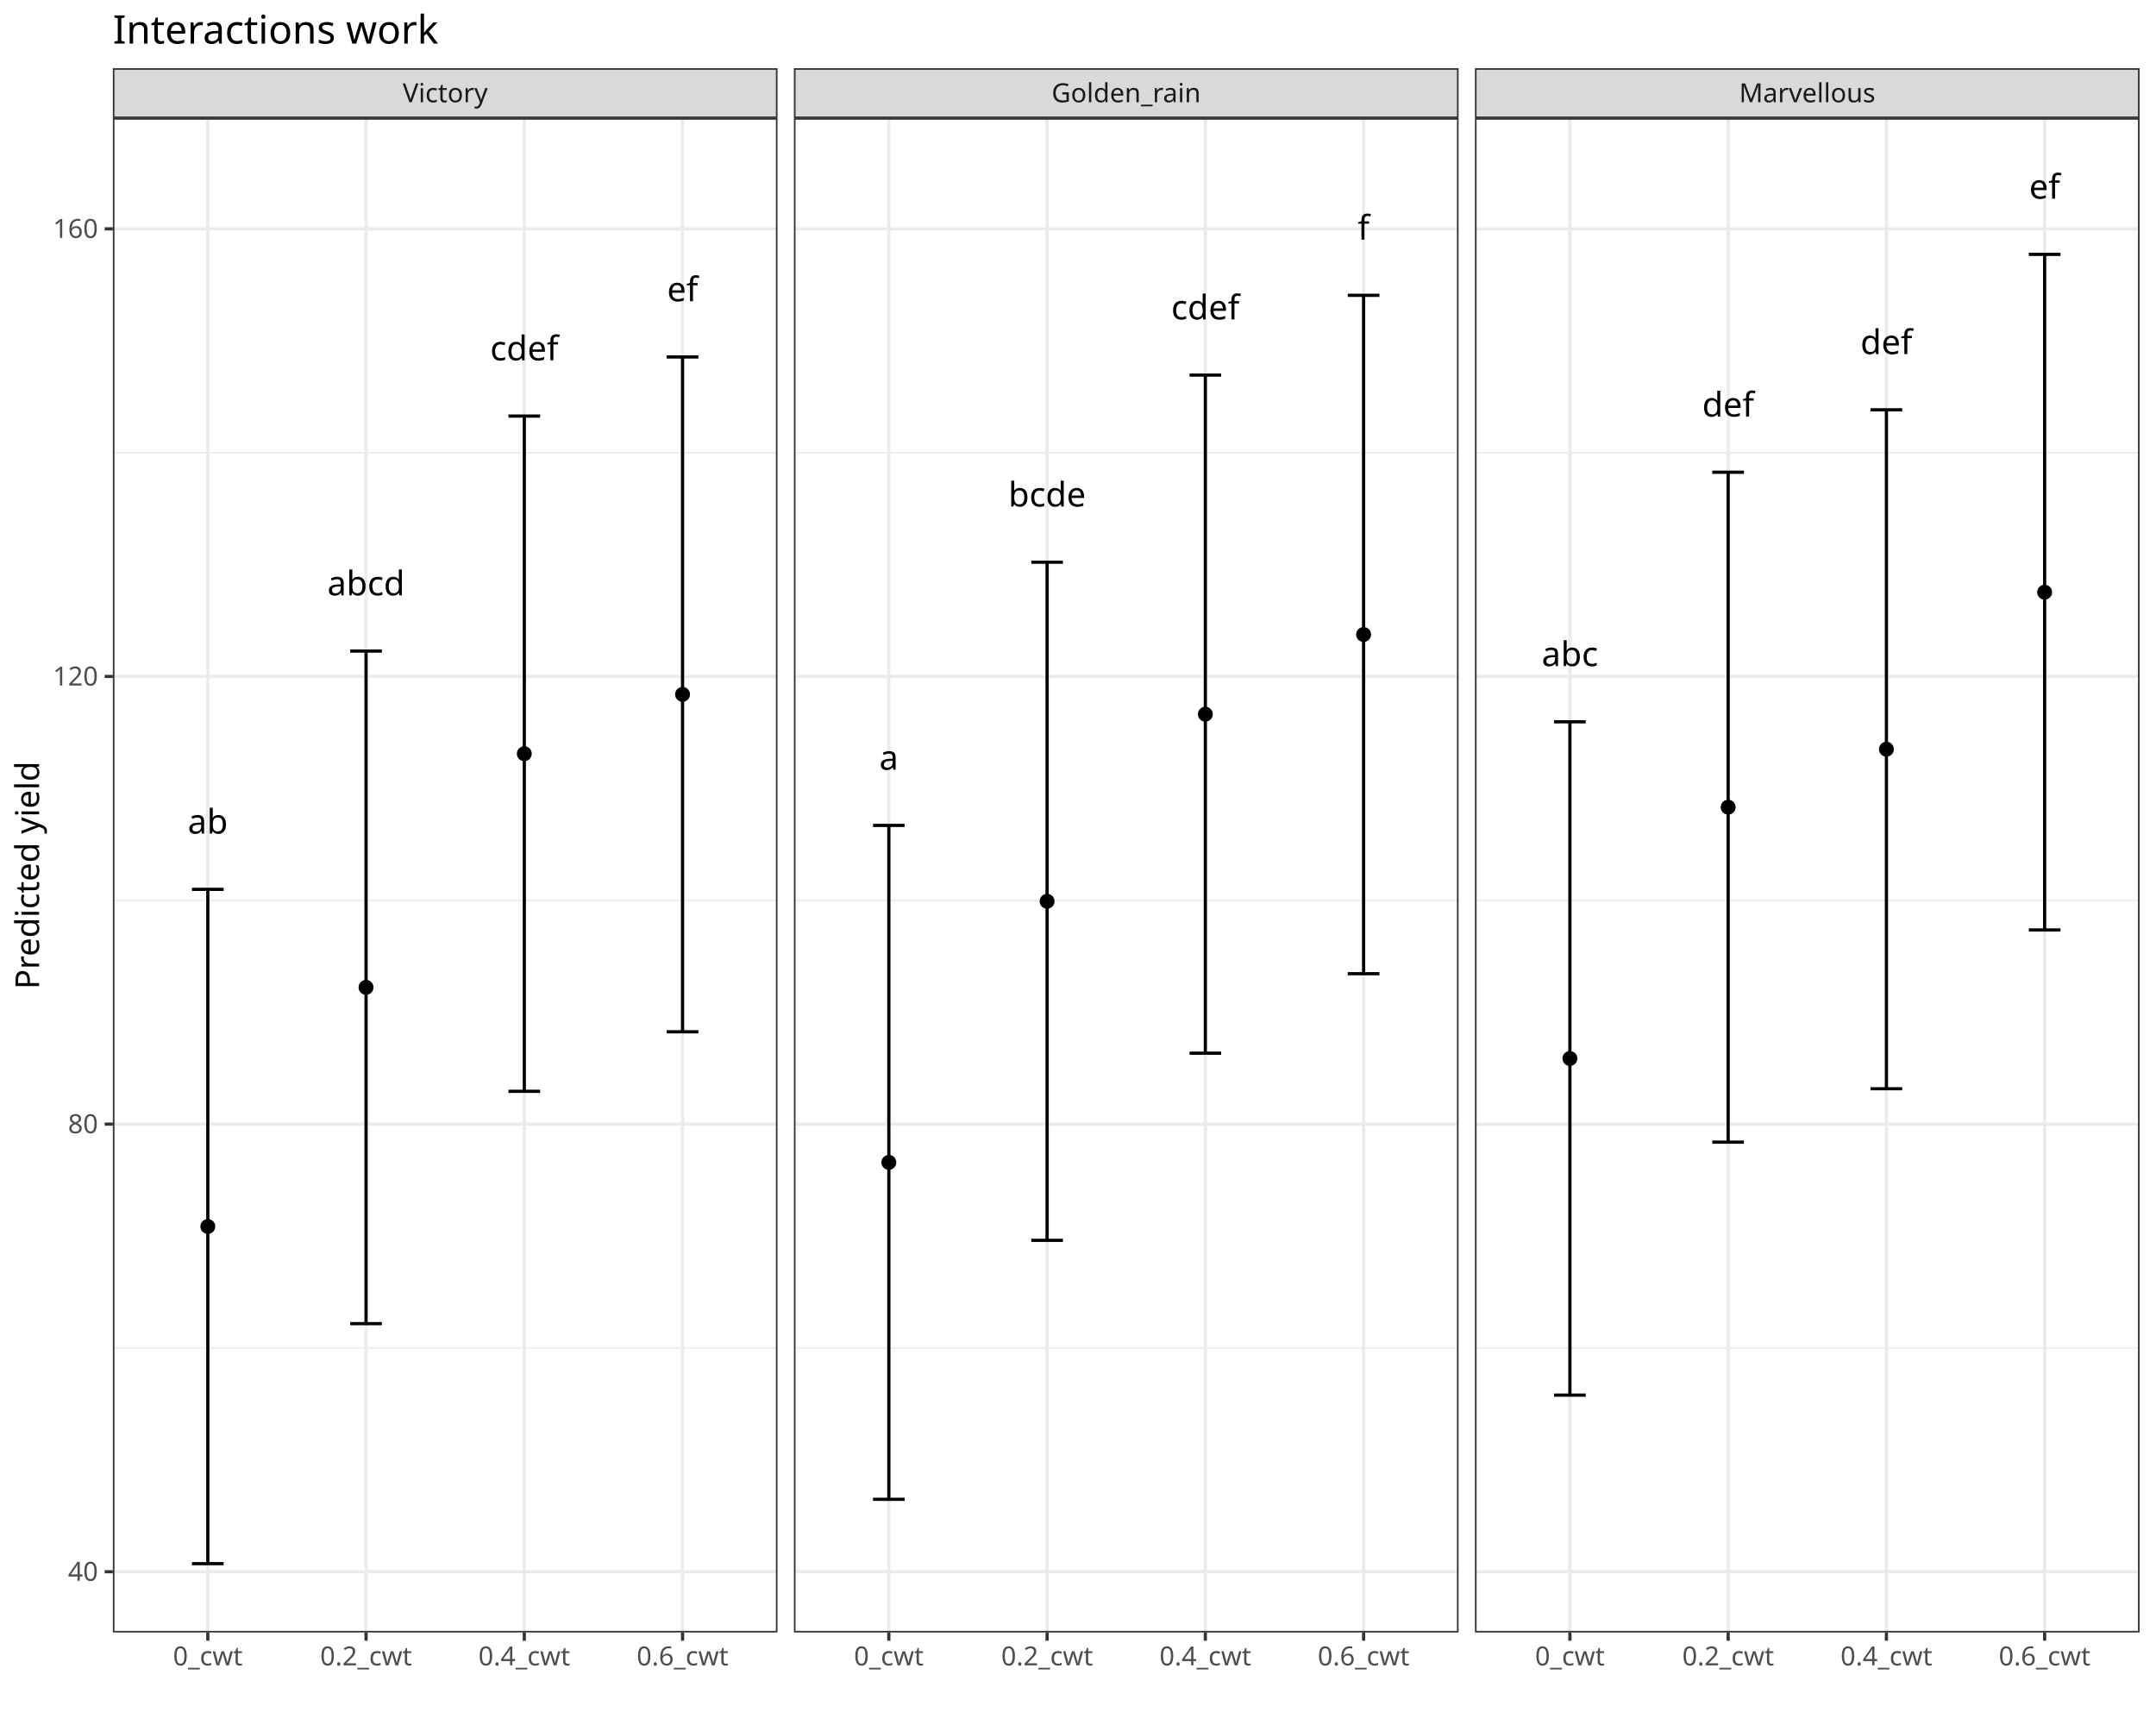
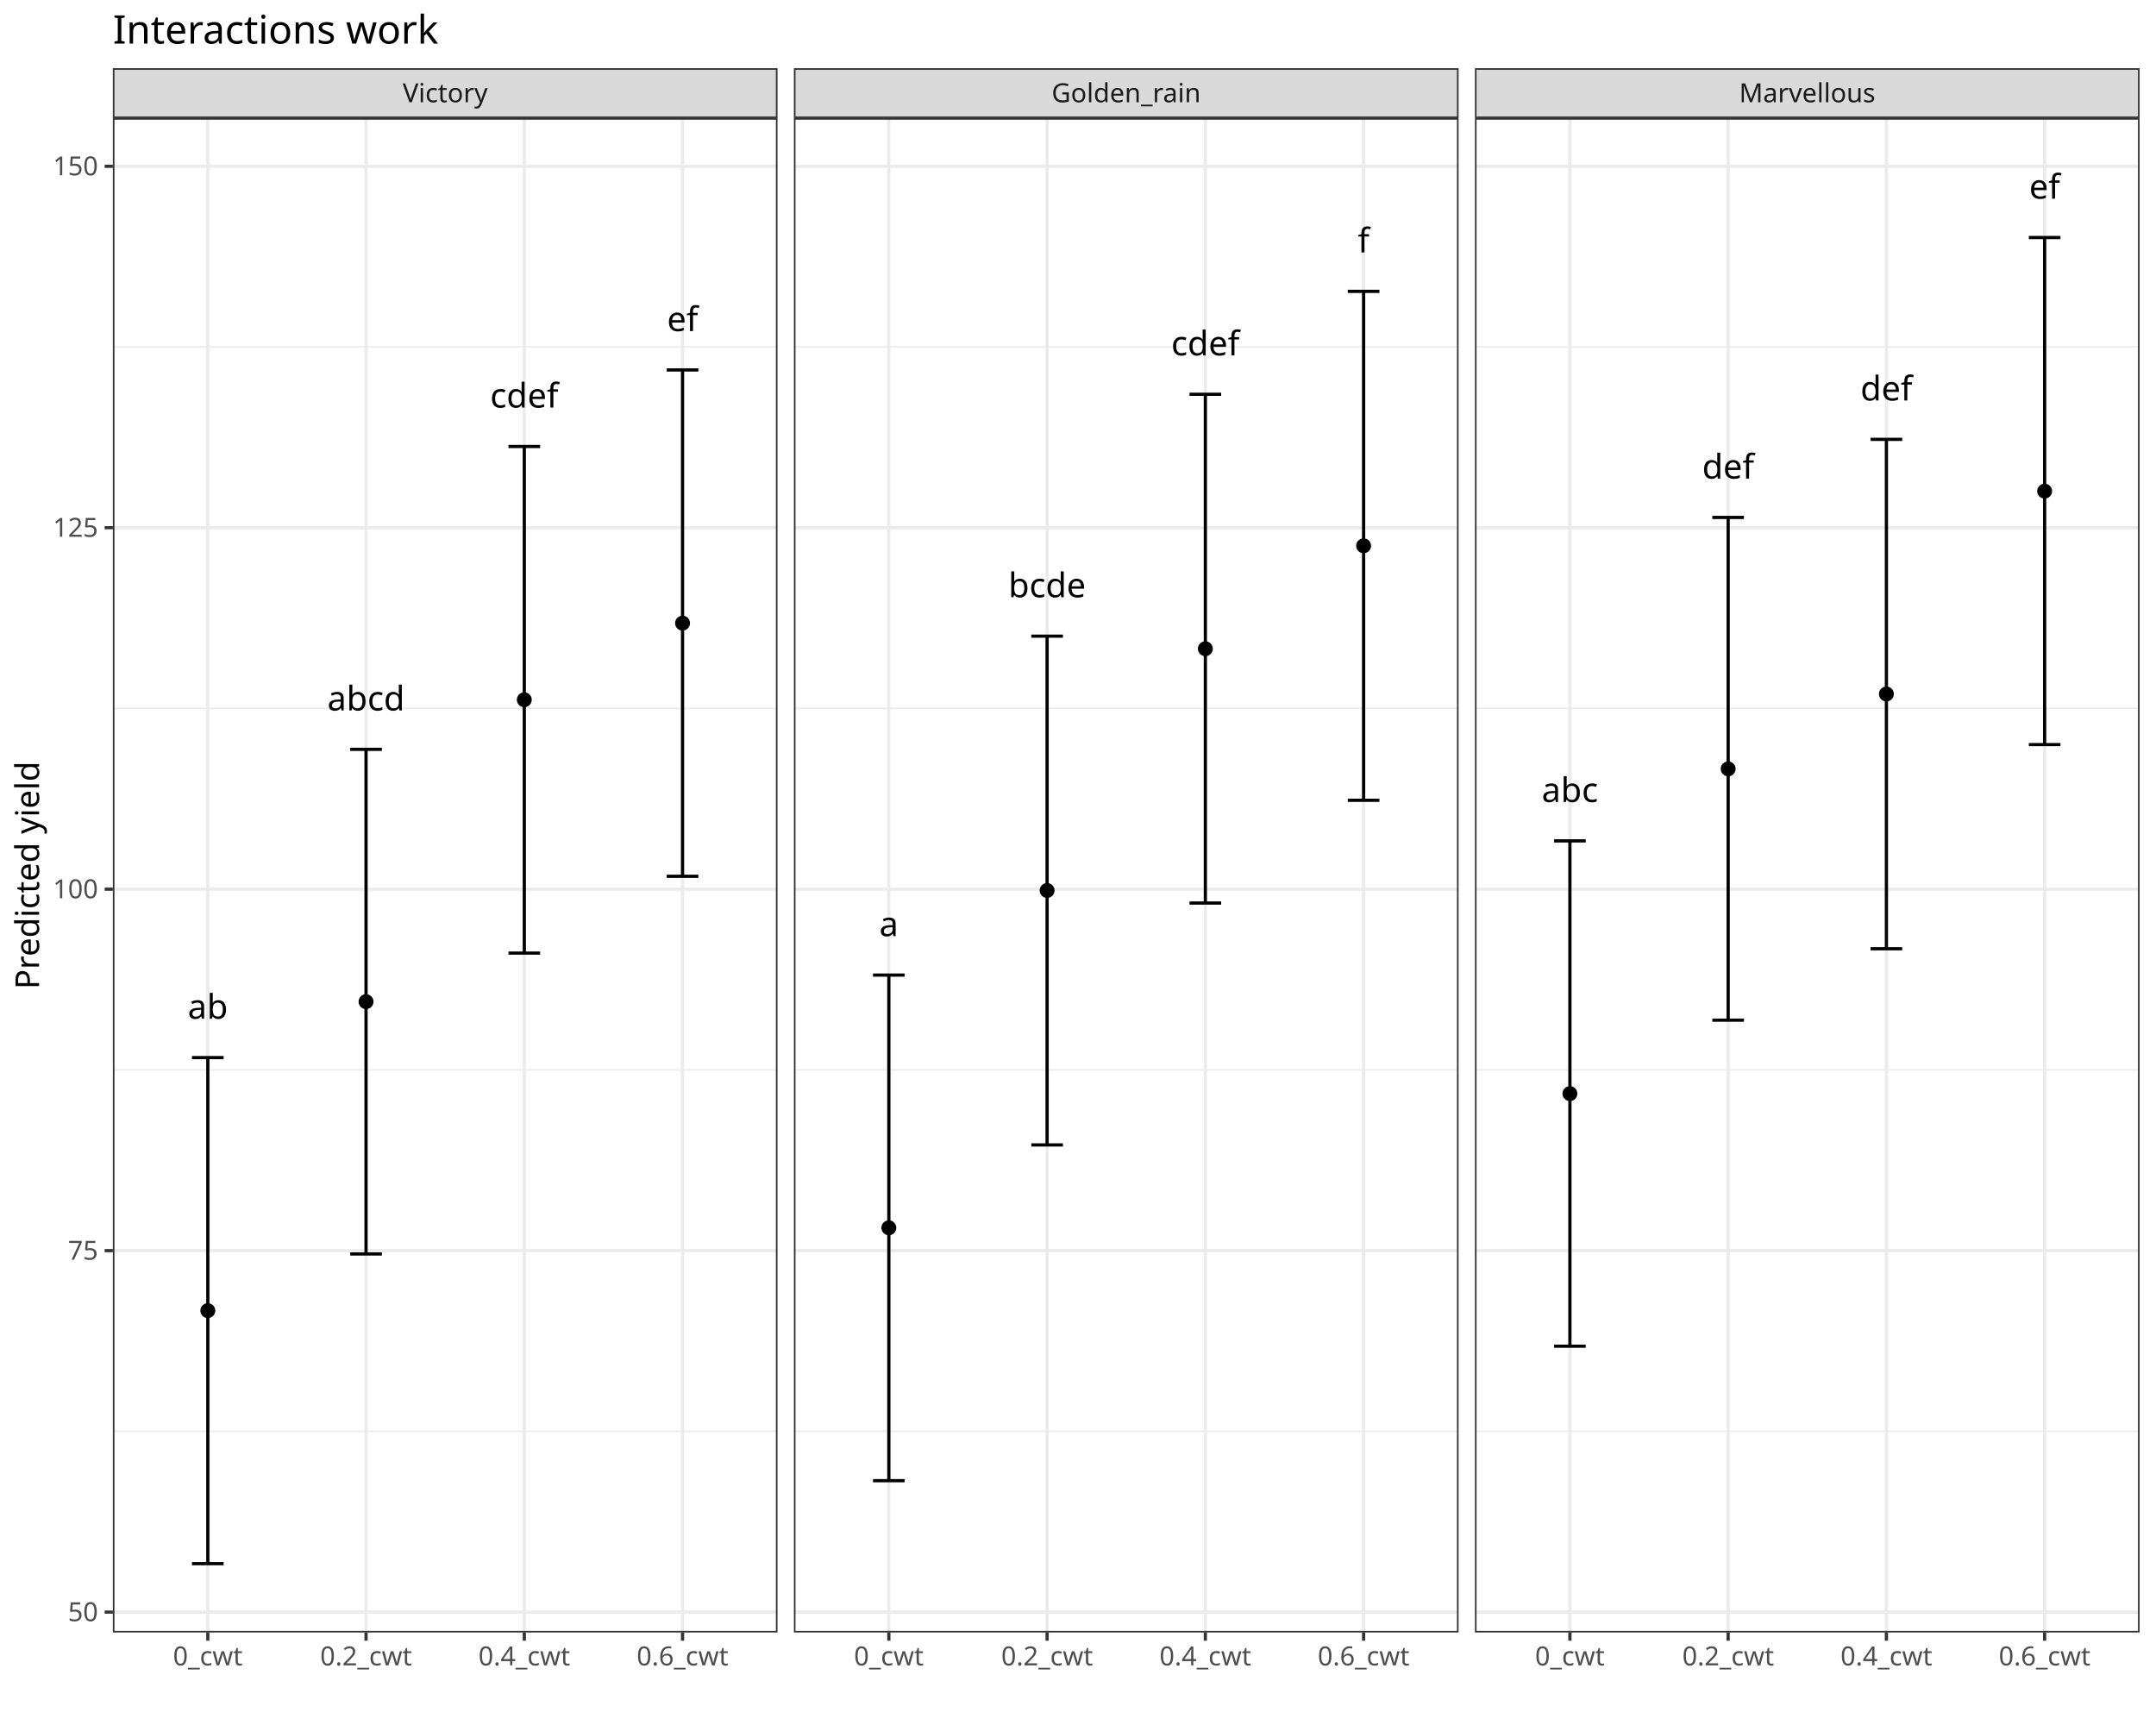
<svg xmlns="http://www.w3.org/2000/svg" class="svglite" data-engine-version="2.0" width="720.00pt" height="576.00pt" viewBox="0 0 720.00 576.00">
  <defs>
    <style type="text/css">
    .svglite line, .svglite polyline, .svglite polygon, .svglite path, .svglite rect, .svglite circle {
      fill: none;
      stroke: #000000;
      stroke-linecap: round;
      stroke-linejoin: round;
      stroke-miterlimit: 10.00;
    }
  </style>
  </defs>
  <rect width="100%" height="100%" style="stroke: none; fill: #FFFFFF;" />
  <defs>
    <clipPath id="cpMC4wMHw3MjAuMDB8MC4wMHw1NzYuMDA=">
      <rect x="0.00" y="0.00" width="720.00" height="576.00" />
    </clipPath>
  </defs>
  <g clip-path="url(#cpMC4wMHw3MjAuMDB8MC4wMHw1NzYuMDA=)">
    <rect x="-0" y="0.00" width="720.00" height="576.00" style="stroke-width: 1.07; stroke: #FFFFFF; fill: #FFFFFF;" />
  </g>
  <defs>
    <clipPath id="cpMzcuNjl8MjU5LjY1fDM5LjQzfDU0NS4xMQ==">
      <rect x="37.69" y="39.43" width="221.96" height="505.68" />
    </clipPath>
  </defs>
  <g clip-path="url(#cpMzcuNjl8MjU5LjY1fDM5LjQzfDU0NS4xMQ==)">
    <rect x="37.69" y="39.43" width="221.96" height="505.68" style="stroke-width: 1.07; stroke: none; fill: #FFFFFF;" />
-     <polyline points="37.69,450.08 259.65,450.08 " style="stroke-width: 0.53; stroke: #EBEBEB; stroke-linecap: butt;" />
-     <polyline points="37.69,300.62 259.65,300.62 " style="stroke-width: 0.53; stroke: #EBEBEB; stroke-linecap: butt;" />
-     <polyline points="37.69,151.15 259.65,151.15 " style="stroke-width: 0.53; stroke: #EBEBEB; stroke-linecap: butt;" />
-     <polyline points="37.69,524.82 259.65,524.82 " style="stroke-width: 1.07; stroke: #EBEBEB; stroke-linecap: butt;" />
-     <polyline points="37.69,375.35 259.65,375.35 " style="stroke-width: 1.07; stroke: #EBEBEB; stroke-linecap: butt;" />
-     <polyline points="37.69,225.88 259.65,225.88 " style="stroke-width: 1.07; stroke: #EBEBEB; stroke-linecap: butt;" />
-     <polyline points="37.69,76.42 259.65,76.42 " style="stroke-width: 1.07; stroke: #EBEBEB; stroke-linecap: butt;" />
+     <polyline points="37.69,477.95 259.65,477.95 " style="stroke-width: 0.53; stroke: #EBEBEB; stroke-linecap: butt;" />
+     <polyline points="37.69,357.26 259.65,357.26 " style="stroke-width: 0.53; stroke: #EBEBEB; stroke-linecap: butt;" />
+     <polyline points="37.69,236.56 259.65,236.56 " style="stroke-width: 0.53; stroke: #EBEBEB; stroke-linecap: butt;" />
+     <polyline points="37.69,115.86 259.65,115.86 " style="stroke-width: 0.53; stroke: #EBEBEB; stroke-linecap: butt;" />
+     <polyline points="37.69,538.30 259.65,538.30 " style="stroke-width: 1.07; stroke: #EBEBEB; stroke-linecap: butt;" />
+     <polyline points="37.69,417.60 259.65,417.60 " style="stroke-width: 1.07; stroke: #EBEBEB; stroke-linecap: butt;" />
+     <polyline points="37.69,296.91 259.65,296.91 " style="stroke-width: 1.07; stroke: #EBEBEB; stroke-linecap: butt;" />
+     <polyline points="37.69,176.21 259.65,176.21 " style="stroke-width: 1.07; stroke: #EBEBEB; stroke-linecap: butt;" />
+     <polyline points="37.69,55.52 259.65,55.52 " style="stroke-width: 1.07; stroke: #EBEBEB; stroke-linecap: butt;" />
    <polyline points="69.40,545.11 69.40,39.43 " style="stroke-width: 1.07; stroke: #EBEBEB; stroke-linecap: butt;" />
    <polyline points="122.24,545.11 122.24,39.43 " style="stroke-width: 1.07; stroke: #EBEBEB; stroke-linecap: butt;" />
    <polyline points="175.09,545.11 175.09,39.43 " style="stroke-width: 1.07; stroke: #EBEBEB; stroke-linecap: butt;" />
    <polyline points="227.94,545.11 227.94,39.43 " style="stroke-width: 1.07; stroke: #EBEBEB; stroke-linecap: butt;" />
-     <circle cx="69.40" cy="409.54" r="2.49" style="stroke-width: 0.71; stroke: none; fill: #000000;" />
-     <circle cx="122.24" cy="329.69" r="2.49" style="stroke-width: 0.71; stroke: none; fill: #000000;" />
-     <circle cx="175.09" cy="251.67" r="2.49" style="stroke-width: 0.71; stroke: none; fill: #000000;" />
-     <circle cx="227.94" cy="231.86" r="2.49" style="stroke-width: 0.71; stroke: none; fill: #000000;" />
-     <polyline points="64.11,296.96 74.68,296.96 " style="stroke-width: 1.07; stroke-linecap: butt;" />
-     <polyline points="69.40,296.96 69.40,522.13 " style="stroke-width: 1.07; stroke-linecap: butt;" />
+     <circle cx="69.40" cy="437.64" r="2.49" style="stroke-width: 0.71; stroke: none; fill: #000000;" />
+     <circle cx="122.24" cy="334.47" r="2.49" style="stroke-width: 0.71; stroke: none; fill: #000000;" />
+     <circle cx="175.09" cy="233.66" r="2.49" style="stroke-width: 0.71; stroke: none; fill: #000000;" />
+     <circle cx="227.94" cy="208.08" r="2.49" style="stroke-width: 0.71; stroke: none; fill: #000000;" />
+     <polyline points="64.11,353.15 74.68,353.15 " style="stroke-width: 1.07; stroke-linecap: butt;" />
+     <polyline points="69.40,353.15 69.40,522.13 " style="stroke-width: 1.07; stroke-linecap: butt;" />
    <polyline points="64.11,522.13 74.68,522.13 " style="stroke-width: 1.07; stroke-linecap: butt;" />
-     <polyline points="116.96,217.40 127.53,217.40 " style="stroke-width: 1.07; stroke-linecap: butt;" />
-     <polyline points="122.24,217.40 122.24,441.98 " style="stroke-width: 1.07; stroke-linecap: butt;" />
-     <polyline points="116.96,441.98 127.53,441.98 " style="stroke-width: 1.07; stroke-linecap: butt;" />
-     <polyline points="169.81,138.93 180.38,138.93 " style="stroke-width: 1.07; stroke-linecap: butt;" />
-     <polyline points="175.09,138.93 175.09,364.40 " style="stroke-width: 1.07; stroke-linecap: butt;" />
-     <polyline points="169.81,364.40 180.38,364.40 " style="stroke-width: 1.07; stroke-linecap: butt;" />
-     <polyline points="222.65,119.20 233.22,119.20 " style="stroke-width: 1.07; stroke-linecap: butt;" />
-     <polyline points="227.94,119.20 227.94,344.52 " style="stroke-width: 1.07; stroke-linecap: butt;" />
-     <polyline points="222.65,344.52 233.22,344.52 " style="stroke-width: 1.07; stroke-linecap: butt;" />
-     <text x="69.40" y="278.35" text-anchor="middle" style="font-size: 11.38px; font-family: sans;" textLength="12.66px" lengthAdjust="spacingAndGlyphs">ab</text>
-     <text x="122.24" y="198.80" text-anchor="middle" style="font-size: 11.38px; font-family: sans;" textLength="24.69px" lengthAdjust="spacingAndGlyphs">abcd</text>
-     <text x="175.09" y="120.33" text-anchor="middle" style="font-size: 11.38px; font-family: sans;" textLength="21.52px" lengthAdjust="spacingAndGlyphs">cdef</text>
-     <text x="227.94" y="100.60" text-anchor="middle" style="font-size: 11.38px; font-family: sans;" textLength="9.49px" lengthAdjust="spacingAndGlyphs">ef</text>
+     <polyline points="116.96,250.22 127.53,250.22 " style="stroke-width: 1.07; stroke-linecap: butt;" />
+     <polyline points="122.24,250.22 122.24,418.71 " style="stroke-width: 1.07; stroke-linecap: butt;" />
+     <polyline points="116.96,418.71 127.53,418.71 " style="stroke-width: 1.07; stroke-linecap: butt;" />
+     <polyline points="169.81,149.08 180.38,149.08 " style="stroke-width: 1.07; stroke-linecap: butt;" />
+     <polyline points="175.09,149.08 175.09,318.25 " style="stroke-width: 1.07; stroke-linecap: butt;" />
+     <polyline points="169.81,318.25 180.38,318.25 " style="stroke-width: 1.07; stroke-linecap: butt;" />
+     <polyline points="222.65,123.54 233.22,123.54 " style="stroke-width: 1.07; stroke-linecap: butt;" />
+     <polyline points="227.94,123.54 227.94,292.61 " style="stroke-width: 1.07; stroke-linecap: butt;" />
+     <polyline points="222.65,292.61 233.22,292.61 " style="stroke-width: 1.07; stroke-linecap: butt;" />
+     <text x="69.40" y="340.17" text-anchor="middle" style="font-size: 11.38px; font-family: sans;" textLength="12.66px" lengthAdjust="spacingAndGlyphs">ab</text>
+     <text x="122.24" y="237.24" text-anchor="middle" style="font-size: 11.38px; font-family: sans;" textLength="24.69px" lengthAdjust="spacingAndGlyphs">abcd</text>
+     <text x="175.09" y="136.10" text-anchor="middle" style="font-size: 11.38px; font-family: sans;" textLength="21.52px" lengthAdjust="spacingAndGlyphs">cdef</text>
+     <text x="227.94" y="110.56" text-anchor="middle" style="font-size: 11.38px; font-family: sans;" textLength="9.49px" lengthAdjust="spacingAndGlyphs">ef</text>
    <rect x="37.69" y="39.43" width="221.96" height="505.68" style="stroke-width: 1.07; stroke: #333333;" />
  </g>
  <g clip-path="url(#cpMC4wMHw3MjAuMDB8MC4wMHw1NzYuMDA=)">
</g>
  <defs>
    <clipPath id="cpMjY1LjEzfDQ4Ny4wOHwzOS40M3w1NDUuMTE=">
      <rect x="265.13" y="39.43" width="221.96" height="505.68" />
    </clipPath>
  </defs>
  <g clip-path="url(#cpMjY1LjEzfDQ4Ny4wOHwzOS40M3w1NDUuMTE=)">
    <rect x="265.13" y="39.43" width="221.96" height="505.68" style="stroke-width: 1.07; stroke: none; fill: #FFFFFF;" />
-     <polyline points="265.13,450.08 487.08,450.08 " style="stroke-width: 0.53; stroke: #EBEBEB; stroke-linecap: butt;" />
-     <polyline points="265.13,300.62 487.08,300.62 " style="stroke-width: 0.53; stroke: #EBEBEB; stroke-linecap: butt;" />
-     <polyline points="265.13,151.15 487.08,151.15 " style="stroke-width: 0.53; stroke: #EBEBEB; stroke-linecap: butt;" />
-     <polyline points="265.13,524.82 487.08,524.82 " style="stroke-width: 1.07; stroke: #EBEBEB; stroke-linecap: butt;" />
-     <polyline points="265.13,375.35 487.08,375.35 " style="stroke-width: 1.07; stroke: #EBEBEB; stroke-linecap: butt;" />
-     <polyline points="265.13,225.88 487.08,225.88 " style="stroke-width: 1.07; stroke: #EBEBEB; stroke-linecap: butt;" />
-     <polyline points="265.13,76.42 487.08,76.42 " style="stroke-width: 1.07; stroke: #EBEBEB; stroke-linecap: butt;" />
+     <polyline points="265.13,477.95 487.08,477.95 " style="stroke-width: 0.53; stroke: #EBEBEB; stroke-linecap: butt;" />
+     <polyline points="265.13,357.26 487.08,357.26 " style="stroke-width: 0.53; stroke: #EBEBEB; stroke-linecap: butt;" />
+     <polyline points="265.13,236.56 487.08,236.56 " style="stroke-width: 0.53; stroke: #EBEBEB; stroke-linecap: butt;" />
+     <polyline points="265.13,115.86 487.08,115.86 " style="stroke-width: 0.53; stroke: #EBEBEB; stroke-linecap: butt;" />
+     <polyline points="265.13,538.30 487.08,538.30 " style="stroke-width: 1.07; stroke: #EBEBEB; stroke-linecap: butt;" />
+     <polyline points="265.13,417.60 487.08,417.60 " style="stroke-width: 1.07; stroke: #EBEBEB; stroke-linecap: butt;" />
+     <polyline points="265.13,296.91 487.08,296.91 " style="stroke-width: 1.07; stroke: #EBEBEB; stroke-linecap: butt;" />
+     <polyline points="265.13,176.21 487.08,176.21 " style="stroke-width: 1.07; stroke: #EBEBEB; stroke-linecap: butt;" />
+     <polyline points="265.13,55.52 487.08,55.52 " style="stroke-width: 1.07; stroke: #EBEBEB; stroke-linecap: butt;" />
    <polyline points="296.83,545.11 296.83,39.43 " style="stroke-width: 1.07; stroke: #EBEBEB; stroke-linecap: butt;" />
    <polyline points="349.68,545.11 349.68,39.43 " style="stroke-width: 1.07; stroke: #EBEBEB; stroke-linecap: butt;" />
    <polyline points="402.53,545.11 402.53,39.43 " style="stroke-width: 1.07; stroke: #EBEBEB; stroke-linecap: butt;" />
    <polyline points="455.38,545.11 455.38,39.43 " style="stroke-width: 1.07; stroke: #EBEBEB; stroke-linecap: butt;" />
-     <circle cx="296.83" cy="388.13" r="2.49" style="stroke-width: 0.71; stroke: none; fill: #000000;" />
-     <circle cx="349.68" cy="300.95" r="2.49" style="stroke-width: 0.71; stroke: none; fill: #000000;" />
-     <circle cx="402.53" cy="238.48" r="2.49" style="stroke-width: 0.71; stroke: none; fill: #000000;" />
-     <circle cx="455.38" cy="211.87" r="2.49" style="stroke-width: 0.71; stroke: none; fill: #000000;" />
-     <polyline points="291.55,275.62 302.12,275.62 " style="stroke-width: 1.07; stroke-linecap: butt;" />
-     <polyline points="296.83,275.62 296.83,500.64 " style="stroke-width: 1.07; stroke-linecap: butt;" />
-     <polyline points="291.55,500.64 302.12,500.64 " style="stroke-width: 1.07; stroke-linecap: butt;" />
-     <polyline points="344.40,187.73 354.97,187.73 " style="stroke-width: 1.07; stroke-linecap: butt;" />
-     <polyline points="349.68,187.73 349.68,414.17 " style="stroke-width: 1.07; stroke-linecap: butt;" />
-     <polyline points="344.40,414.17 354.97,414.17 " style="stroke-width: 1.07; stroke-linecap: butt;" />
-     <polyline points="397.24,125.25 407.81,125.25 " style="stroke-width: 1.07; stroke-linecap: butt;" />
-     <polyline points="402.53,125.25 402.53,351.66 " style="stroke-width: 1.07; stroke-linecap: butt;" />
-     <polyline points="397.24,351.66 407.81,351.66 " style="stroke-width: 1.07; stroke-linecap: butt;" />
-     <polyline points="450.09,98.61 460.66,98.61 " style="stroke-width: 1.07; stroke-linecap: butt;" />
-     <polyline points="455.38,98.61 455.38,325.13 " style="stroke-width: 1.07; stroke-linecap: butt;" />
-     <polyline points="450.09,325.13 460.66,325.13 " style="stroke-width: 1.07; stroke-linecap: butt;" />
-     <text x="296.83" y="257.02" text-anchor="middle" style="font-size: 11.38px; font-family: sans;" textLength="6.33px" lengthAdjust="spacingAndGlyphs">a</text>
-     <text x="349.68" y="169.13" text-anchor="middle" style="font-size: 11.38px; font-family: sans;" textLength="24.69px" lengthAdjust="spacingAndGlyphs">bcde</text>
-     <text x="402.53" y="106.65" text-anchor="middle" style="font-size: 11.38px; font-family: sans;" textLength="21.52px" lengthAdjust="spacingAndGlyphs">cdef</text>
-     <text x="455.38" y="80.01" text-anchor="middle" style="font-size: 11.38px; font-family: sans;" textLength="3.16px" lengthAdjust="spacingAndGlyphs">f</text>
+     <circle cx="296.83" cy="409.98" r="2.49" style="stroke-width: 0.71; stroke: none; fill: #000000;" />
+     <circle cx="349.68" cy="297.34" r="2.49" style="stroke-width: 0.71; stroke: none; fill: #000000;" />
+     <circle cx="402.53" cy="216.62" r="2.49" style="stroke-width: 0.71; stroke: none; fill: #000000;" />
+     <circle cx="455.38" cy="182.25" r="2.49" style="stroke-width: 0.71; stroke: none; fill: #000000;" />
+     <polyline points="291.55,325.59 302.12,325.59 " style="stroke-width: 1.07; stroke-linecap: butt;" />
+     <polyline points="296.83,325.59 296.83,494.42 " style="stroke-width: 1.07; stroke-linecap: butt;" />
+     <polyline points="291.55,494.42 302.12,494.42 " style="stroke-width: 1.07; stroke-linecap: butt;" />
+     <polyline points="344.40,212.42 354.97,212.42 " style="stroke-width: 1.07; stroke-linecap: butt;" />
+     <polyline points="349.68,212.42 349.68,382.31 " style="stroke-width: 1.07; stroke-linecap: butt;" />
+     <polyline points="344.40,382.31 354.97,382.31 " style="stroke-width: 1.07; stroke-linecap: butt;" />
+     <polyline points="397.24,131.65 407.81,131.65 " style="stroke-width: 1.07; stroke-linecap: butt;" />
+     <polyline points="402.53,131.65 402.53,301.54 " style="stroke-width: 1.07; stroke-linecap: butt;" />
+     <polyline points="397.24,301.54 407.81,301.54 " style="stroke-width: 1.07; stroke-linecap: butt;" />
+     <polyline points="450.09,97.28 460.66,97.28 " style="stroke-width: 1.07; stroke-linecap: butt;" />
+     <polyline points="455.38,97.28 455.38,267.22 " style="stroke-width: 1.07; stroke-linecap: butt;" />
+     <polyline points="450.09,267.22 460.66,267.22 " style="stroke-width: 1.07; stroke-linecap: butt;" />
+     <text x="296.83" y="312.60" text-anchor="middle" style="font-size: 11.38px; font-family: sans;" textLength="6.33px" lengthAdjust="spacingAndGlyphs">a</text>
+     <text x="349.68" y="199.44" text-anchor="middle" style="font-size: 11.38px; font-family: sans;" textLength="24.69px" lengthAdjust="spacingAndGlyphs">bcde</text>
+     <text x="402.53" y="118.67" text-anchor="middle" style="font-size: 11.38px; font-family: sans;" textLength="21.52px" lengthAdjust="spacingAndGlyphs">cdef</text>
+     <text x="455.38" y="84.29" text-anchor="middle" style="font-size: 11.38px; font-family: sans;" textLength="3.16px" lengthAdjust="spacingAndGlyphs">f</text>
    <rect x="265.13" y="39.43" width="221.96" height="505.68" style="stroke-width: 1.07; stroke: #333333;" />
  </g>
  <g clip-path="url(#cpMC4wMHw3MjAuMDB8MC4wMHw1NzYuMDA=)">
</g>
  <defs>
    <clipPath id="cpNDkyLjU2fDcxNC41MnwzOS40M3w1NDUuMTE=">
      <rect x="492.56" y="39.43" width="221.96" height="505.68" />
    </clipPath>
  </defs>
  <g clip-path="url(#cpNDkyLjU2fDcxNC41MnwzOS40M3w1NDUuMTE=)">
    <rect x="492.56" y="39.43" width="221.96" height="505.68" style="stroke-width: 1.07; stroke: none; fill: #FFFFFF;" />
-     <polyline points="492.56,450.08 714.52,450.08 " style="stroke-width: 0.53; stroke: #EBEBEB; stroke-linecap: butt;" />
-     <polyline points="492.56,300.62 714.52,300.62 " style="stroke-width: 0.53; stroke: #EBEBEB; stroke-linecap: butt;" />
-     <polyline points="492.56,151.15 714.52,151.15 " style="stroke-width: 0.53; stroke: #EBEBEB; stroke-linecap: butt;" />
-     <polyline points="492.56,524.82 714.52,524.82 " style="stroke-width: 1.07; stroke: #EBEBEB; stroke-linecap: butt;" />
-     <polyline points="492.56,375.35 714.52,375.35 " style="stroke-width: 1.07; stroke: #EBEBEB; stroke-linecap: butt;" />
-     <polyline points="492.56,225.88 714.52,225.88 " style="stroke-width: 1.07; stroke: #EBEBEB; stroke-linecap: butt;" />
-     <polyline points="492.56,76.42 714.52,76.42 " style="stroke-width: 1.07; stroke: #EBEBEB; stroke-linecap: butt;" />
+     <polyline points="492.56,477.95 714.52,477.95 " style="stroke-width: 0.53; stroke: #EBEBEB; stroke-linecap: butt;" />
+     <polyline points="492.56,357.26 714.52,357.26 " style="stroke-width: 0.53; stroke: #EBEBEB; stroke-linecap: butt;" />
+     <polyline points="492.56,236.56 714.52,236.56 " style="stroke-width: 0.53; stroke: #EBEBEB; stroke-linecap: butt;" />
+     <polyline points="492.56,115.86 714.52,115.86 " style="stroke-width: 0.53; stroke: #EBEBEB; stroke-linecap: butt;" />
+     <polyline points="492.56,538.30 714.52,538.30 " style="stroke-width: 1.07; stroke: #EBEBEB; stroke-linecap: butt;" />
+     <polyline points="492.56,417.60 714.52,417.60 " style="stroke-width: 1.07; stroke: #EBEBEB; stroke-linecap: butt;" />
+     <polyline points="492.56,296.91 714.52,296.91 " style="stroke-width: 1.07; stroke: #EBEBEB; stroke-linecap: butt;" />
+     <polyline points="492.56,176.21 714.52,176.21 " style="stroke-width: 1.07; stroke: #EBEBEB; stroke-linecap: butt;" />
+     <polyline points="492.56,55.52 714.52,55.52 " style="stroke-width: 1.07; stroke: #EBEBEB; stroke-linecap: butt;" />
    <polyline points="524.27,545.11 524.27,39.43 " style="stroke-width: 1.07; stroke: #EBEBEB; stroke-linecap: butt;" />
    <polyline points="577.12,545.11 577.12,39.43 " style="stroke-width: 1.07; stroke: #EBEBEB; stroke-linecap: butt;" />
    <polyline points="629.97,545.11 629.97,39.43 " style="stroke-width: 1.07; stroke: #EBEBEB; stroke-linecap: butt;" />
    <polyline points="682.81,545.11 682.81,39.43 " style="stroke-width: 1.07; stroke: #EBEBEB; stroke-linecap: butt;" />
-     <circle cx="524.27" cy="353.45" r="2.49" style="stroke-width: 0.71; stroke: none; fill: #000000;" />
-     <circle cx="577.12" cy="269.53" r="2.49" style="stroke-width: 0.71; stroke: none; fill: #000000;" />
-     <circle cx="629.97" cy="250.17" r="2.49" style="stroke-width: 0.71; stroke: none; fill: #000000;" />
-     <circle cx="682.81" cy="197.75" r="2.49" style="stroke-width: 0.71; stroke: none; fill: #000000;" />
-     <polyline points="518.99,241.02 529.56,241.02 " style="stroke-width: 1.07; stroke-linecap: butt;" />
-     <polyline points="524.27,241.02 524.27,465.85 " style="stroke-width: 1.07; stroke-linecap: butt;" />
-     <polyline points="518.99,465.85 529.56,465.85 " style="stroke-width: 1.07; stroke-linecap: butt;" />
-     <polyline points="571.83,157.69 582.40,157.69 " style="stroke-width: 1.07; stroke-linecap: butt;" />
-     <polyline points="577.12,157.69 577.12,381.37 " style="stroke-width: 1.07; stroke-linecap: butt;" />
-     <polyline points="571.83,381.37 582.40,381.37 " style="stroke-width: 1.07; stroke-linecap: butt;" />
-     <polyline points="624.68,136.84 635.25,136.84 " style="stroke-width: 1.07; stroke-linecap: butt;" />
-     <polyline points="629.97,136.84 629.97,363.54 " style="stroke-width: 1.07; stroke-linecap: butt;" />
-     <polyline points="624.68,363.54 635.25,363.54 " style="stroke-width: 1.07; stroke-linecap: butt;" />
-     <polyline points="677.53,84.94 688.10,84.94 " style="stroke-width: 1.07; stroke-linecap: butt;" />
-     <polyline points="682.81,84.94 682.81,310.52 " style="stroke-width: 1.07; stroke-linecap: butt;" />
-     <polyline points="677.53,310.52 688.10,310.52 " style="stroke-width: 1.07; stroke-linecap: butt;" />
-     <text x="524.27" y="222.42" text-anchor="middle" style="font-size: 11.38px; font-family: sans;" textLength="18.36px" lengthAdjust="spacingAndGlyphs">abc</text>
-     <text x="577.12" y="139.09" text-anchor="middle" style="font-size: 11.38px; font-family: sans;" textLength="15.82px" lengthAdjust="spacingAndGlyphs">def</text>
-     <text x="629.97" y="118.24" text-anchor="middle" style="font-size: 11.38px; font-family: sans;" textLength="15.82px" lengthAdjust="spacingAndGlyphs">def</text>
+     <circle cx="524.27" cy="365.17" r="2.49" style="stroke-width: 0.71; stroke: none; fill: #000000;" />
+     <circle cx="577.12" cy="256.74" r="2.49" style="stroke-width: 0.71; stroke: none; fill: #000000;" />
+     <circle cx="629.97" cy="231.73" r="2.49" style="stroke-width: 0.71; stroke: none; fill: #000000;" />
+     <circle cx="682.81" cy="164.00" r="2.49" style="stroke-width: 0.71; stroke: none; fill: #000000;" />
+     <polyline points="518.99,280.78 529.56,280.78 " style="stroke-width: 1.07; stroke-linecap: butt;" />
+     <polyline points="524.27,280.78 524.27,449.52 " style="stroke-width: 1.07; stroke-linecap: butt;" />
+     <polyline points="518.99,449.52 529.56,449.52 " style="stroke-width: 1.07; stroke-linecap: butt;" />
+     <polyline points="571.83,172.78 582.40,172.78 " style="stroke-width: 1.07; stroke-linecap: butt;" />
+     <polyline points="577.12,172.78 577.12,340.65 " style="stroke-width: 1.07; stroke-linecap: butt;" />
+     <polyline points="571.83,340.65 582.40,340.65 " style="stroke-width: 1.07; stroke-linecap: butt;" />
+     <polyline points="624.68,146.71 635.25,146.71 " style="stroke-width: 1.07; stroke-linecap: butt;" />
+     <polyline points="629.97,146.71 629.97,316.80 " style="stroke-width: 1.07; stroke-linecap: butt;" />
+     <polyline points="624.68,316.80 635.25,316.80 " style="stroke-width: 1.07; stroke-linecap: butt;" />
+     <polyline points="677.53,79.32 688.10,79.32 " style="stroke-width: 1.07; stroke-linecap: butt;" />
+     <polyline points="682.81,79.32 682.81,248.63 " style="stroke-width: 1.07; stroke-linecap: butt;" />
+     <polyline points="677.53,248.63 688.10,248.63 " style="stroke-width: 1.07; stroke-linecap: butt;" />
+     <text x="524.27" y="267.80" text-anchor="middle" style="font-size: 11.38px; font-family: sans;" textLength="18.36px" lengthAdjust="spacingAndGlyphs">abc</text>
+     <text x="577.12" y="159.80" text-anchor="middle" style="font-size: 11.38px; font-family: sans;" textLength="15.82px" lengthAdjust="spacingAndGlyphs">def</text>
+     <text x="629.97" y="133.73" text-anchor="middle" style="font-size: 11.38px; font-family: sans;" textLength="15.82px" lengthAdjust="spacingAndGlyphs">def</text>
    <text x="682.81" y="66.34" text-anchor="middle" style="font-size: 11.38px; font-family: sans;" textLength="9.49px" lengthAdjust="spacingAndGlyphs">ef</text>
    <rect x="492.56" y="39.43" width="221.96" height="505.68" style="stroke-width: 1.07; stroke: #333333;" />
  </g>
  <g clip-path="url(#cpMC4wMHw3MjAuMDB8MC4wMHw1NzYuMDA=)">
</g>
  <defs>
    <clipPath id="cpMzcuNjl8MjU5LjY1fDIyLjc4fDM5LjQz">
      <rect x="37.69" y="22.78" width="221.96" height="16.65" />
    </clipPath>
  </defs>
  <g clip-path="url(#cpMzcuNjl8MjU5LjY1fDIyLjc4fDM5LjQz)">
    <rect x="37.69" y="22.78" width="221.96" height="16.65" style="stroke-width: 1.07; stroke: #333333; fill: #D9D9D9;" />
    <text x="148.67" y="34.14" text-anchor="middle" style="font-size: 8.80px; fill: #1A1A1A; font-family: sans;" textLength="26.90px" lengthAdjust="spacingAndGlyphs">Victory</text>
  </g>
  <g clip-path="url(#cpMC4wMHw3MjAuMDB8MC4wMHw1NzYuMDA=)">
</g>
  <defs>
    <clipPath id="cpMjY1LjEzfDQ4Ny4wOHwyMi43OHwzOS40Mw==">
      <rect x="265.13" y="22.78" width="221.96" height="16.65" />
    </clipPath>
  </defs>
  <g clip-path="url(#cpMjY1LjEzfDQ4Ny4wOHwyMi43OHwzOS40Mw==)">
    <rect x="265.13" y="22.78" width="221.96" height="16.65" style="stroke-width: 1.07; stroke: #333333; fill: #D9D9D9;" />
    <text x="376.10" y="34.14" text-anchor="middle" style="font-size: 8.80px; fill: #1A1A1A; font-family: sans;" textLength="47.95px" lengthAdjust="spacingAndGlyphs">Golden_rain</text>
  </g>
  <g clip-path="url(#cpMC4wMHw3MjAuMDB8MC4wMHw1NzYuMDA=)">
</g>
  <defs>
    <clipPath id="cpNDkyLjU2fDcxNC41MnwyMi43OHwzOS40Mw==">
      <rect x="492.56" y="22.78" width="221.96" height="16.65" />
    </clipPath>
  </defs>
  <g clip-path="url(#cpNDkyLjU2fDcxNC41MnwyMi43OHwzOS40Mw==)">
    <rect x="492.56" y="22.78" width="221.96" height="16.65" style="stroke-width: 1.07; stroke: #333333; fill: #D9D9D9;" />
    <text x="603.54" y="34.14" text-anchor="middle" style="font-size: 8.80px; fill: #1A1A1A; font-family: sans;" textLength="42.56px" lengthAdjust="spacingAndGlyphs">Marvellous</text>
  </g>
  <g clip-path="url(#cpMC4wMHw3MjAuMDB8MC4wMHw1NzYuMDA=)">
    <polyline points="69.40,547.85 69.40,545.11 " style="stroke-width: 1.07; stroke: #333333; stroke-linecap: butt;" />
    <polyline points="122.24,547.85 122.24,545.11 " style="stroke-width: 1.07; stroke: #333333; stroke-linecap: butt;" />
    <polyline points="175.09,547.85 175.09,545.11 " style="stroke-width: 1.07; stroke: #333333; stroke-linecap: butt;" />
    <polyline points="227.94,547.85 227.94,545.11 " style="stroke-width: 1.07; stroke: #333333; stroke-linecap: butt;" />
    <text x="69.40" y="556.10" text-anchor="middle" style="font-size: 8.80px; fill: #4D4D4D; font-family: sans;" textLength="22.99px" lengthAdjust="spacingAndGlyphs">0_cwt</text>
    <text x="122.24" y="556.10" text-anchor="middle" style="font-size: 8.80px; fill: #4D4D4D; font-family: sans;" textLength="30.33px" lengthAdjust="spacingAndGlyphs">0.2_cwt</text>
    <text x="175.09" y="556.10" text-anchor="middle" style="font-size: 8.80px; fill: #4D4D4D; font-family: sans;" textLength="30.33px" lengthAdjust="spacingAndGlyphs">0.4_cwt</text>
    <text x="227.94" y="556.10" text-anchor="middle" style="font-size: 8.80px; fill: #4D4D4D; font-family: sans;" textLength="30.33px" lengthAdjust="spacingAndGlyphs">0.6_cwt</text>
    <polyline points="296.83,547.85 296.83,545.11 " style="stroke-width: 1.07; stroke: #333333; stroke-linecap: butt;" />
    <polyline points="349.68,547.85 349.68,545.11 " style="stroke-width: 1.07; stroke: #333333; stroke-linecap: butt;" />
    <polyline points="402.53,547.85 402.53,545.11 " style="stroke-width: 1.07; stroke: #333333; stroke-linecap: butt;" />
    <polyline points="455.38,547.85 455.38,545.11 " style="stroke-width: 1.07; stroke: #333333; stroke-linecap: butt;" />
    <text x="296.83" y="556.10" text-anchor="middle" style="font-size: 8.80px; fill: #4D4D4D; font-family: sans;" textLength="22.99px" lengthAdjust="spacingAndGlyphs">0_cwt</text>
    <text x="349.68" y="556.10" text-anchor="middle" style="font-size: 8.80px; fill: #4D4D4D; font-family: sans;" textLength="30.33px" lengthAdjust="spacingAndGlyphs">0.2_cwt</text>
    <text x="402.53" y="556.10" text-anchor="middle" style="font-size: 8.80px; fill: #4D4D4D; font-family: sans;" textLength="30.33px" lengthAdjust="spacingAndGlyphs">0.4_cwt</text>
    <text x="455.38" y="556.10" text-anchor="middle" style="font-size: 8.80px; fill: #4D4D4D; font-family: sans;" textLength="30.33px" lengthAdjust="spacingAndGlyphs">0.6_cwt</text>
    <polyline points="524.27,547.85 524.27,545.11 " style="stroke-width: 1.07; stroke: #333333; stroke-linecap: butt;" />
    <polyline points="577.12,547.85 577.12,545.11 " style="stroke-width: 1.07; stroke: #333333; stroke-linecap: butt;" />
    <polyline points="629.97,547.85 629.97,545.11 " style="stroke-width: 1.07; stroke: #333333; stroke-linecap: butt;" />
    <polyline points="682.81,547.85 682.81,545.11 " style="stroke-width: 1.07; stroke: #333333; stroke-linecap: butt;" />
    <text x="524.27" y="556.10" text-anchor="middle" style="font-size: 8.80px; fill: #4D4D4D; font-family: sans;" textLength="22.99px" lengthAdjust="spacingAndGlyphs">0_cwt</text>
    <text x="577.12" y="556.10" text-anchor="middle" style="font-size: 8.80px; fill: #4D4D4D; font-family: sans;" textLength="30.33px" lengthAdjust="spacingAndGlyphs">0.2_cwt</text>
    <text x="629.97" y="556.10" text-anchor="middle" style="font-size: 8.80px; fill: #4D4D4D; font-family: sans;" textLength="30.33px" lengthAdjust="spacingAndGlyphs">0.4_cwt</text>
    <text x="682.81" y="556.10" text-anchor="middle" style="font-size: 8.80px; fill: #4D4D4D; font-family: sans;" textLength="30.33px" lengthAdjust="spacingAndGlyphs">0.6_cwt</text>
-     <text x="32.76" y="527.85" text-anchor="end" style="font-size: 8.80px; fill: #4D4D4D; font-family: sans;" textLength="9.79px" lengthAdjust="spacingAndGlyphs">40</text>
-     <text x="32.76" y="378.38" text-anchor="end" style="font-size: 8.80px; fill: #4D4D4D; font-family: sans;" textLength="9.79px" lengthAdjust="spacingAndGlyphs">80</text>
-     <text x="32.76" y="228.91" text-anchor="end" style="font-size: 8.80px; fill: #4D4D4D; font-family: sans;" textLength="14.68px" lengthAdjust="spacingAndGlyphs">120</text>
-     <text x="32.76" y="79.44" text-anchor="end" style="font-size: 8.80px; fill: #4D4D4D; font-family: sans;" textLength="14.68px" lengthAdjust="spacingAndGlyphs">160</text>
-     <polyline points="34.95,524.82 37.69,524.82 " style="stroke-width: 1.07; stroke: #333333; stroke-linecap: butt;" />
-     <polyline points="34.95,375.35 37.69,375.35 " style="stroke-width: 1.07; stroke: #333333; stroke-linecap: butt;" />
-     <polyline points="34.95,225.88 37.69,225.88 " style="stroke-width: 1.07; stroke: #333333; stroke-linecap: butt;" />
-     <polyline points="34.95,76.42 37.69,76.42 " style="stroke-width: 1.07; stroke: #333333; stroke-linecap: butt;" />
+     <text x="32.76" y="541.33" text-anchor="end" style="font-size: 8.80px; fill: #4D4D4D; font-family: sans;" textLength="9.79px" lengthAdjust="spacingAndGlyphs">50</text>
+     <text x="32.76" y="420.63" text-anchor="end" style="font-size: 8.80px; fill: #4D4D4D; font-family: sans;" textLength="9.79px" lengthAdjust="spacingAndGlyphs">75</text>
+     <text x="32.76" y="299.94" text-anchor="end" style="font-size: 8.80px; fill: #4D4D4D; font-family: sans;" textLength="14.68px" lengthAdjust="spacingAndGlyphs">100</text>
+     <text x="32.76" y="179.24" text-anchor="end" style="font-size: 8.80px; fill: #4D4D4D; font-family: sans;" textLength="14.68px" lengthAdjust="spacingAndGlyphs">125</text>
+     <text x="32.76" y="58.54" text-anchor="end" style="font-size: 8.80px; fill: #4D4D4D; font-family: sans;" textLength="14.68px" lengthAdjust="spacingAndGlyphs">150</text>
+     <polyline points="34.95,538.30 37.69,538.30 " style="stroke-width: 1.07; stroke: #333333; stroke-linecap: butt;" />
+     <polyline points="34.95,417.60 37.69,417.60 " style="stroke-width: 1.07; stroke: #333333; stroke-linecap: butt;" />
+     <polyline points="34.95,296.91 37.69,296.91 " style="stroke-width: 1.07; stroke: #333333; stroke-linecap: butt;" />
+     <polyline points="34.95,176.21 37.69,176.21 " style="stroke-width: 1.07; stroke: #333333; stroke-linecap: butt;" />
+     <polyline points="34.95,55.52 37.69,55.52 " style="stroke-width: 1.07; stroke: #333333; stroke-linecap: butt;" />
    <text transform="translate(13.05,292.27) rotate(-90)" text-anchor="middle" style="font-size: 11.00px; font-family: sans;" textLength="72.16px" lengthAdjust="spacingAndGlyphs">Predicted yield</text>
    <text x="37.69" y="14.56" style="font-size: 13.20px; font-family: sans;" textLength="99.79px" lengthAdjust="spacingAndGlyphs">Interactions work</text>
  </g>
</svg>
